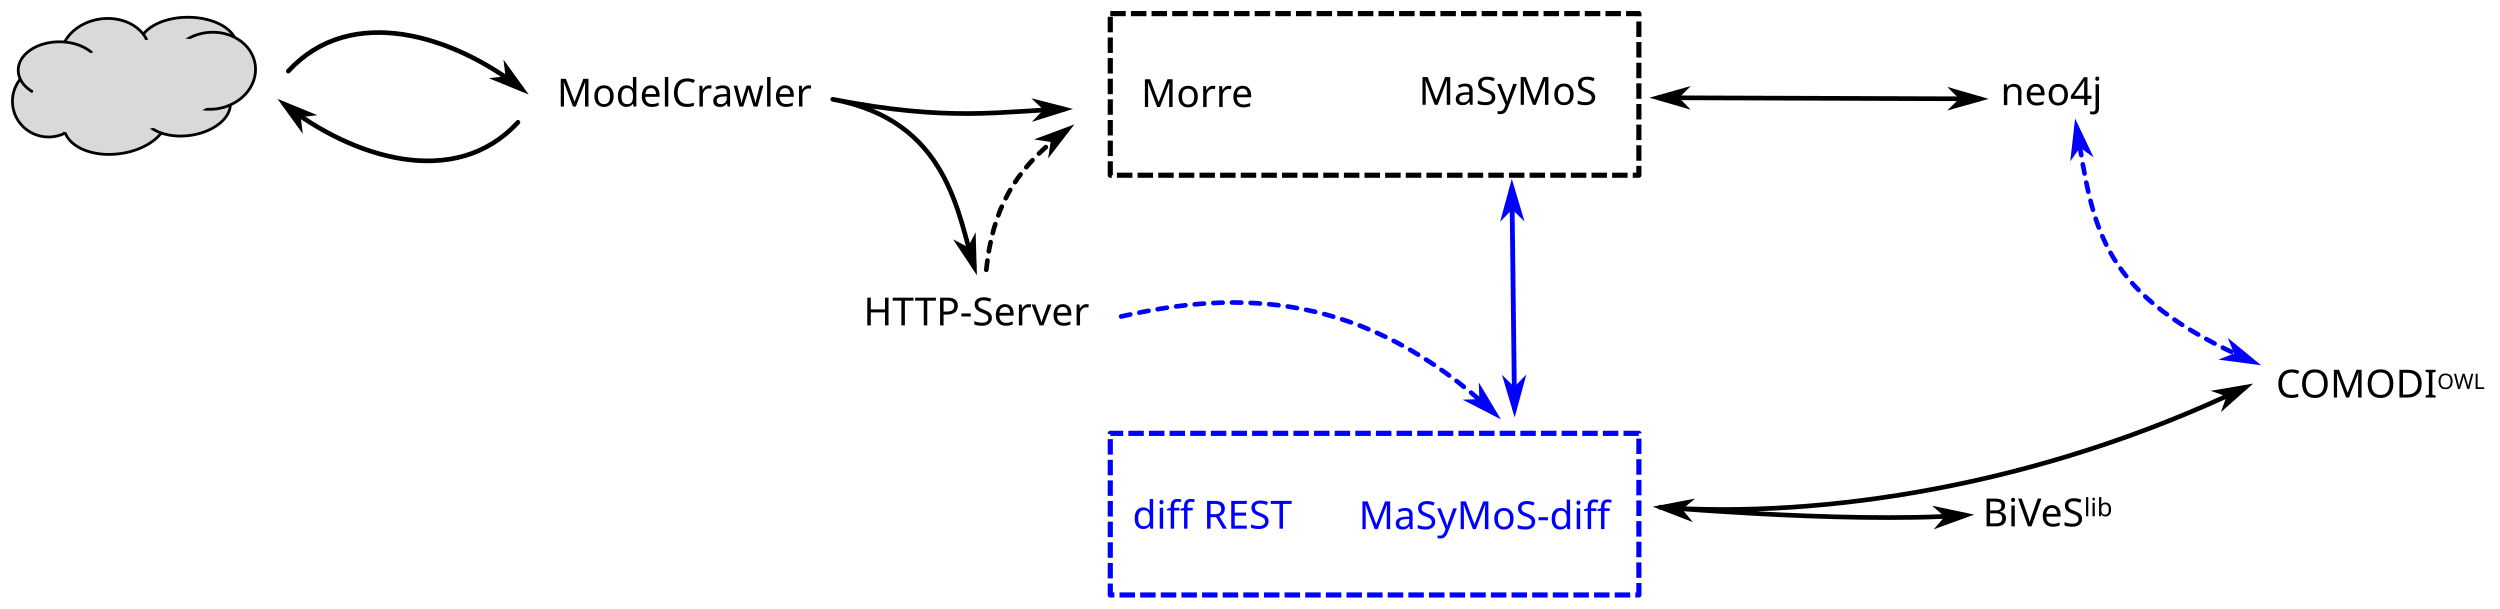
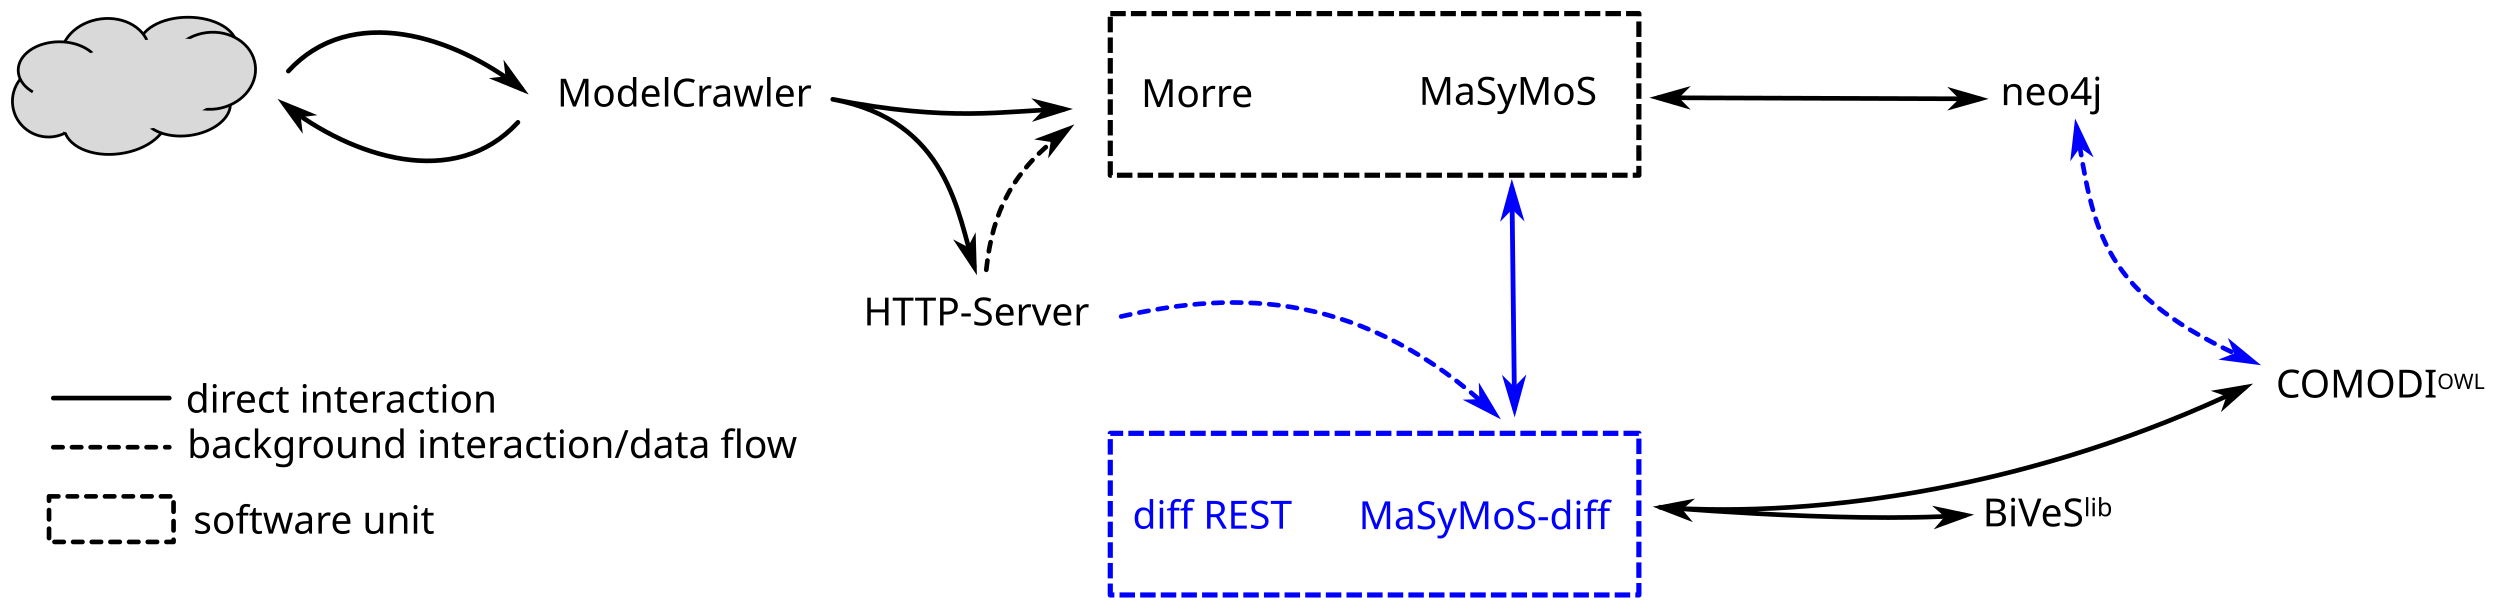
<svg xmlns="http://www.w3.org/2000/svg" xmlns:ns1="http://www.openswatchbook.org/uri/2009/osb" width="453.858mm" height="110.478mm" viewBox="0 0 1608.158 391.459" id="svg2" version="1.1">
  <defs id="defs4">
    <marker style="overflow:visible" id="marker123937" refX="0" refY="0" orient="auto">
      <path transform="matrix(-0.4,0,0,-0.4,-4,0)" style="fill:#0000ff;fill-opacity:1;fill-rule:evenodd;stroke:#0000ff;stroke-width:1pt;stroke-opacity:1" d="M 0,0 5,-5 -12.5,0 5,5 0,0 Z" id="path123939" />
    </marker>
    <marker style="overflow:visible" id="marker123819" refX="0" refY="0" orient="auto">
      <path transform="matrix(0.4,0,0,0.4,4,0)" style="fill:#0000ff;fill-opacity:1;fill-rule:evenodd;stroke:#0000ff;stroke-width:1pt;stroke-opacity:1" d="M 0,0 5,-5 -12.5,0 5,5 0,0 Z" id="path123821" />
    </marker>
    <marker style="overflow:visible" id="marker123032" refX="0" refY="0" orient="auto">
      <path transform="matrix(0.4,0,0,0.4,4,0)" style="fill:#0000ff;fill-opacity:1;fill-rule:evenodd;stroke:#0000ff;stroke-width:1pt;stroke-opacity:1" d="M 0,0 5,-5 -12.5,0 5,5 0,0 Z" id="path123034" />
    </marker>
    <linearGradient id="linearGradient123020" ns1:paint="solid">
      <stop style="stop-color:#000000;stop-opacity:1;" offset="0" id="stop123022" />
    </linearGradient>
    <marker orient="auto" refY="0" refX="0" id="marker114404" style="overflow:visible">
      <path id="path114406" d="M 0,0 5,-5 -12.5,0 5,5 0,0 Z" style="fill:#000000;fill-opacity:1;fill-rule:evenodd;stroke:#000000;stroke-width:1pt;stroke-opacity:1" transform="matrix(-0.4,0,0,-0.4,-4,0)" />
    </marker>
    <marker style="overflow:visible" id="marker114286" refX="0" refY="0" orient="auto">
      <path transform="matrix(-0.4,0,0,-0.4,-4,0)" style="fill:#0000ff;fill-opacity:1;fill-rule:evenodd;stroke:#0000ff;stroke-width:1pt;stroke-opacity:1" d="M 0,0 5,-5 -12.5,0 5,5 0,0 Z" id="path114288" />
    </marker>
    <marker orient="auto" refY="0" refX="0" id="marker114132" style="overflow:visible">
      <path id="path114134" d="M 0,0 5,-5 -12.5,0 5,5 0,0 Z" style="fill:#000000;fill-opacity:1;fill-rule:evenodd;stroke:#000000;stroke-width:1pt;stroke-opacity:1" transform="matrix(0.4,0,0,0.4,4,0)" />
    </marker>
    <marker style="overflow:visible" id="marker114050" refX="0" refY="0" orient="auto">
      <path transform="matrix(-0.4,0,0,-0.4,-4,0)" style="fill:#000000;fill-opacity:1;fill-rule:evenodd;stroke:#000000;stroke-width:1pt;stroke-opacity:1" d="M 0,0 5,-5 -12.5,0 5,5 0,0 Z" id="path114052" />
    </marker>
    <marker orient="auto" refY="0" refX="0" id="marker112670" style="overflow:visible">
      <path id="path112672" d="M 0,0 5,-5 -12.5,0 5,5 0,0 Z" style="fill:#0000ff;fill-opacity:1;fill-rule:evenodd;stroke:#0000ff;stroke-width:1pt;stroke-opacity:1" transform="matrix(-0.4,0,0,-0.4,-4,0)" />
    </marker>
    <marker style="overflow:visible" id="marker111088" refX="0" refY="0" orient="auto">
      <path transform="matrix(-0.4,0,0,-0.4,-4,0)" style="fill:#000000;fill-opacity:1;fill-rule:evenodd;stroke:#000000;stroke-width:1pt;stroke-opacity:1" d="M 0,0 5,-5 -12.5,0 5,5 0,0 Z" id="path111090" />
    </marker>
    <marker style="overflow:visible" id="marker111018" refX="0" refY="0" orient="auto">
      <path transform="matrix(0.4,0,0,0.4,4,0)" style="fill:#000000;fill-opacity:1;fill-rule:evenodd;stroke:#000000;stroke-width:1pt;stroke-opacity:1" d="M 0,0 5,-5 -12.5,0 5,5 0,0 Z" id="path111020" />
    </marker>
    <marker orient="auto" refY="0" refX="0" id="marker110226" style="overflow:visible">
      <path id="path110228" d="M 0,0 5,-5 -12.5,0 5,5 0,0 Z" style="fill:#000000;fill-opacity:1;fill-rule:evenodd;stroke:#000000;stroke-width:1pt;stroke-opacity:1" transform="matrix(-0.4,0,0,-0.4,-4,0)" />
    </marker>
    <marker orient="auto" refY="0" refX="0" id="Arrow1Mstart" style="overflow:visible">
      <path id="path107322" d="M 0,0 5,-5 -12.5,0 5,5 0,0 Z" style="fill:#000000;fill-opacity:1;fill-rule:evenodd;stroke:#000000;stroke-width:1pt;stroke-opacity:1" transform="matrix(0.4,0,0,0.4,4,0)" />
    </marker>
    <marker orient="auto" refY="0" refX="0" id="marker108034" style="overflow:visible">
      <path id="path108036" d="M 0,0 5,-5 -12.5,0 5,5 0,0 Z" style="fill:#000000;fill-opacity:1;fill-rule:evenodd;stroke:#000000;stroke-width:1pt;stroke-opacity:1" transform="matrix(-0.4,0,0,-0.4,-4,0)" />
    </marker>
    <marker style="overflow:visible" id="marker107620" refX="0" refY="0" orient="auto">
      <path transform="matrix(-0.4,0,0,-0.4,-4,0)" style="fill:#000000;fill-opacity:1;fill-rule:evenodd;stroke:#000000;stroke-width:1pt;stroke-opacity:1" d="M 0,0 5,-5 -12.5,0 5,5 0,0 Z" id="path107622" />
    </marker>
    <marker orient="auto" refY="0" refX="0" id="Arrow1Mend" style="overflow:visible">
      <path id="path107325" d="M 0,0 5,-5 -12.5,0 5,5 0,0 Z" style="fill:#000000;fill-opacity:1;fill-rule:evenodd;stroke:#000000;stroke-width:1pt;stroke-opacity:1" transform="matrix(-0.4,0,0,-0.4,-4,0)" />
    </marker>
    <marker orient="auto" refY="0" refX="0" id="Arrow1Lend" style="overflow:visible">
      <path id="path107319" d="M 0,0 5,-5 -12.5,0 5,5 0,0 Z" style="fill:#000000;fill-opacity:1;fill-rule:evenodd;stroke:#000000;stroke-width:1pt;stroke-opacity:1" transform="matrix(-0.8,0,0,-0.8,-10,0)" />
    </marker>
    <clipPath clipPathUnits="userSpaceOnUse" id="clipEmfPath1">
      <path d="m 4.475,-1.79 582.618,0 0,841.262 -582.618,0 z" id="path3341" />
    </clipPath>
    <pattern id="EMFhbasepattern" patternUnits="userSpaceOnUse" width="6" height="6" x="0" y="0" />
    <clipPath clipPathUnits="userSpaceOnUse" id="clipEmfPath1-1">
      <path d="m 0.895,2.685 531.606,0 0,444.795 -531.606,0 z" id="path6104" />
    </clipPath>
    <pattern id="EMFhbasepattern-6" patternUnits="userSpaceOnUse" width="6" height="6" x="0" y="0" />
  </defs>
  <g id="layer1" transform="translate(122.6155,-465.2041)">
    <g transform="matrix(2.653074,0,0,2.653074,-1021.249,-1236.657)" id="layer1-3">
      <g transform="translate(-42.85714,30)" id="g6280">
        <path id="path6175" d="m 392.235,627.407 c -4.815,0.647 -8.209,5.004 -7.577,9.756 0.632,4.751 5.051,8.082 9.851,7.451 4.815,-0.647 8.193,-5.004 7.561,-9.756 -0.631,-4.751 -5.036,-8.083 -9.835,-7.451 z" style="fill:#d9d9d9;fill-opacity:1;fill-rule:evenodd;stroke:none" />
        <path id="path6177" d="m 392.235,627.407 c -4.815,0.647 -8.209,5.004 -7.577,9.756 0.632,4.751 5.051,8.082 9.851,7.451 4.815,-0.647 8.193,-5.004 7.561,-9.756 -0.631,-4.751 -5.036,-8.083 -9.835,-7.451" style="fill:none;stroke:#000000;stroke-width:0.679px;stroke-linecap:butt;stroke-linejoin:round;stroke-miterlimit:4;stroke-dasharray:none;stroke-opacity:1" />
        <path id="path6179" d="m 408.542,633.058 c -6.899,0.931 -12.029,5.178 -11.461,9.503 0.584,4.326 6.646,7.104 13.544,6.172 6.899,-0.916 12.029,-5.162 11.461,-9.487 -0.584,-4.325 -6.646,-7.104 -13.544,-6.188 z" style="fill:#d9d9d9;fill-opacity:1;fill-rule:evenodd;stroke:none" />
        <path id="path6181" d="m 408.542,633.058 c -6.899,0.931 -12.029,5.178 -11.461,9.503 0.584,4.326 6.646,7.104 13.544,6.172 6.899,-0.916 12.029,-5.162 11.461,-9.487 -0.584,-4.325 -6.646,-7.104 -13.544,-6.188" style="fill:none;stroke:#000000;stroke-width:0.679px;stroke-linecap:butt;stroke-linejoin:round;stroke-miterlimit:4;stroke-dasharray:none;stroke-opacity:1" />
        <path id="path6183" d="m 425.827,631.006 c -5.904,0.789 -10.292,4.389 -9.803,8.067 0.489,3.678 5.667,6.014 11.555,5.241 5.904,-0.789 10.293,-4.404 9.803,-8.083 -0.489,-3.662 -5.667,-6.014 -11.556,-5.225 z" style="fill:#d9d9d9;fill-opacity:1;fill-rule:evenodd;stroke:none" />
        <path id="path6185" d="m 425.827,631.006 c -5.904,0.789 -10.292,4.389 -9.803,8.067 0.489,3.678 5.667,6.014 11.555,5.241 5.904,-0.789 10.293,-4.404 9.803,-8.083 -0.489,-3.662 -5.667,-6.014 -11.556,-5.225" style="fill:none;stroke:#000000;stroke-width:0.679px;stroke-linecap:butt;stroke-linejoin:round;stroke-miterlimit:4;stroke-dasharray:none;stroke-opacity:1" />
        <path id="path6187" d="m 427.138,615.646 c -6.535,0 -11.839,3.11 -11.839,6.93 0,3.836 5.304,6.93 11.839,6.93 6.535,0 11.84,-3.094 11.84,-6.93 0,-3.82 -5.304,-6.93 -11.84,-6.93 z" style="fill:#d9d9d9;fill-opacity:1;fill-rule:evenodd;stroke:none" />
        <path id="path6189" d="m 427.138,615.646 c -6.535,0 -11.839,3.11 -11.839,6.93 0,3.836 5.304,6.93 11.839,6.93 6.535,0 11.84,-3.094 11.84,-6.93 0,-3.82 -5.304,-6.93 -11.84,-6.93" style="fill:none;stroke:#000000;stroke-width:0.679px;stroke-linecap:butt;stroke-linejoin:round;stroke-miterlimit:4;stroke-dasharray:none;stroke-opacity:1" />
        <path id="path6191" d="m 431.558,619.387 c -5.904,0.789 -10.135,5.557 -9.456,10.656 0.679,5.115 6.014,8.603 11.903,7.83 5.904,-0.789 10.135,-5.557 9.456,-10.656 -0.679,-5.099 -6.014,-8.604 -11.903,-7.83 z" style="fill:#d9d9d9;fill-opacity:1;fill-rule:evenodd;stroke:none" />
        <path transform="matrix(0.2822222,0,0,0.2822222,294.1872,578.8329)" id="path6193" d="m 486.746,143.697 c -20.92,2.797 -35.91,19.689 -33.505,37.756 2.405,18.123 21.311,30.484 42.175,27.744 20.919,-2.797 35.91,-19.689 33.505,-37.756 -2.405,-18.067 -21.311,-30.485 -42.175,-27.744" clip-path="url(#clipEmfPath1-1)" style="fill:none;stroke:#000000;stroke-width:2.405px;stroke-linecap:butt;stroke-linejoin:round;stroke-miterlimit:4;stroke-dasharray:none;stroke-opacity:1" />
        <path id="path6195" d="m 405.953,616.057 c -5.904,0.789 -10.166,5.272 -9.535,10.024 0.631,4.736 5.92,7.956 11.824,7.167 5.888,-0.774 10.166,-5.257 9.535,-10.008 -0.632,-4.751 -5.936,-7.972 -11.824,-7.183 z" style="fill:#d9d9d9;fill-opacity:1;fill-rule:evenodd;stroke:none" />
        <path id="path6197" d="m 405.953,616.057 c -5.904,0.789 -10.166,5.272 -9.535,10.024 0.631,4.736 5.92,7.956 11.824,7.167 5.888,-0.774 10.166,-5.257 9.535,-10.008 -0.632,-4.751 -5.936,-7.972 -11.824,-7.183" style="fill:none;stroke:#000000;stroke-width:0.679px;stroke-linecap:butt;stroke-linejoin:round;stroke-miterlimit:4;stroke-dasharray:none;stroke-opacity:1" />
        <path id="path6199" d="m 395.976,621.597 c -5.525,0 -9.992,3.078 -9.992,6.898 0,3.82 4.467,6.899 9.992,6.899 5.51,0 9.993,-3.078 9.993,-6.899 0,-3.82 -4.483,-6.898 -9.993,-6.898 z" style="fill:#d9d9d9;fill-opacity:1;fill-rule:evenodd;stroke:none" />
        <path id="path6201" d="m 395.976,621.597 c -5.525,0 -9.992,3.078 -9.992,6.898 0,3.82 4.467,6.899 9.992,6.899 5.51,0 9.993,-3.078 9.993,-6.899 0,-3.82 -4.483,-6.898 -9.993,-6.898" style="fill:none;stroke:#000000;stroke-width:0.679px;stroke-linecap:butt;stroke-linejoin:round;stroke-miterlimit:4;stroke-dasharray:none;stroke-opacity:1" />
        <path id="path6203" d="m 412.172,621.929 c -14.113,2.857 -24.611,9.882 -23.443,15.707 1.184,5.809 13.576,8.225 27.705,5.367 14.129,-2.842 24.626,-9.882 23.442,-15.692 -1.168,-5.825 -13.576,-8.225 -27.705,-5.383 z" style="fill:#d9d9d9;fill-opacity:1;fill-rule:evenodd;stroke:none" />
      </g>
    </g>
    <text xml:space="preserve" style="font-style:normal;font-weight:normal;font-size:15px;line-height:125%;font-family:sans-serif;letter-spacing:0px;word-spacing:0px;fill:#000000;fill-opacity:1;stroke:none;stroke-width:1px;stroke-linecap:butt;stroke-linejoin:miter;stroke-opacity:1" x="235.667" y="533.744" id="text106376">
      <tspan id="tspan106378" x="235.667" y="533.744" style="font-size:25px">ModelCrawler</tspan>
    </text>
    <g id="g123746">
      <g transform="translate(125.7143,-9.751414)" id="g107200">
        <text xml:space="preserve" style="font-style:normal;font-weight:normal;font-size:15px;line-height:125%;font-family:sans-serif;letter-spacing:0px;word-spacing:0px;fill:#000000;fill-opacity:1;stroke:none;stroke-width:1px;stroke-linecap:butt;stroke-linejoin:miter;stroke-opacity:1" x="485.714" y="543.791" id="text106380">
          <tspan x="485.714" y="543.791" id="tspan106384" style="font-size:25px">Morre</tspan>
        </text>
        <text xml:space="preserve" style="font-style:normal;font-weight:normal;font-size:15px;line-height:125%;font-family:sans-serif;letter-spacing:0px;word-spacing:0px;fill:#000000;fill-opacity:1;stroke:none;stroke-width:1px;stroke-linecap:butt;stroke-linejoin:miter;stroke-opacity:1" x="664.286" y="542.362" id="text106388">
          <tspan x="664.286" y="542.362" id="tspan106392" style="font-size:25px">MaSyMoS</tspan>
        </text>
      </g>
      <rect style="fill:none;stroke:#000000;stroke-width:3.318;stroke-linejoin:round;stroke-miterlimit:4;stroke-dasharray:9.954, 3.318;stroke-dashoffset:0;stroke-opacity:1" y="473.95" x="591.587" height="103.968" width="340.025" id="rect106396" />
    </g>
    <g transform="translate(127.1429,150.2486)" id="g107216" />
    <g id="g123754">
      <text id="text107218" y="805.254" x="605.903" style="font-style:normal;font-weight:normal;font-size:15px;line-height:125%;font-family:sans-serif;letter-spacing:0px;word-spacing:0px;fill:#0000ff;fill-opacity:1;stroke:none;stroke-width:1px;stroke-linecap:butt;stroke-linejoin:miter;stroke-opacity:1" xml:space="preserve">
        <tspan style="font-size:25px;fill:#0000ff;fill-opacity:1" y="805.254" x="605.903" id="tspan107228">diff REST</tspan>
      </text>
      <text id="text107222" y="805.593" x="751.381" style="font-style:normal;font-weight:normal;font-size:15px;line-height:125%;font-family:sans-serif;letter-spacing:0px;word-spacing:0px;fill:#0000ff;fill-opacity:1;stroke:none;stroke-width:1px;stroke-linecap:butt;stroke-linejoin:miter;stroke-opacity:1" xml:space="preserve">
        <tspan style="font-size:25px;fill:#0000ff;fill-opacity:1" id="tspan107224" y="805.593" x="751.381">MaSyMoS-diff</tspan>
      </text>
      <rect id="rect107226" width="340.025" height="103.968" x="591.587" y="743.95" style="fill:none;stroke:#0000ff;stroke-width:3.318;stroke-linecap:butt;stroke-linejoin:round;stroke-miterlimit:4;stroke-dasharray:9.954, 3.318;stroke-dashoffset:1.659;stroke-opacity:1" />
    </g>
    <text xml:space="preserve" style="font-style:normal;font-weight:normal;font-size:15px;line-height:125%;font-family:sans-serif;letter-spacing:0px;word-spacing:0px;fill:#000000;fill-opacity:1;stroke:none;stroke-width:1px;stroke-linecap:butt;stroke-linejoin:miter;stroke-opacity:1" x="432.857" y="674.505" id="text107267">
      <tspan id="tspan107269" x="432.857" y="674.505" style="font-size:25px">HTTP-Server</tspan>
    </text>
    <text xml:space="preserve" style="font-style:normal;font-weight:normal;font-size:25px;line-height:125%;font-family:sans-serif;letter-spacing:0px;word-spacing:0px;fill:#000000;fill-opacity:1;stroke:none;stroke-width:1px;stroke-linecap:butt;stroke-linejoin:miter;stroke-opacity:1" x="1164.286" y="532.831" id="text107290">
      <tspan x="1164.286" y="532.831" id="tspan107294">neo4j</tspan>
    </text>
    <text xml:space="preserve" style="font-style:normal;font-weight:normal;font-size:25px;line-height:125%;font-family:sans-serif;letter-spacing:0px;word-spacing:0px;fill:#000000;fill-opacity:1;stroke:none;stroke-width:1px;stroke-linecap:butt;stroke-linejoin:miter;stroke-opacity:1" x="1341.429" y="720.934" id="text107298">
      <tspan x="1341.429" y="720.934" id="tspan107302">COMODI<tspan style="font-size:13.75px;baseline-shift:super" id="tspan123761">OWL</tspan>
      </tspan>
    </text>
    <text xml:space="preserve" style="font-style:normal;font-weight:normal;font-size:25px;line-height:125%;font-family:sans-serif;letter-spacing:0px;word-spacing:0px;fill:#000000;fill-opacity:1;stroke:none;stroke-width:1px;stroke-linecap:butt;stroke-linejoin:miter;stroke-opacity:1" x="1152.857" y="803.791" id="text107306">
      <tspan id="tspan107308" x="1152.857" y="803.791">BiVeS<tspan style="font-size:16.25px;baseline-shift:super" id="tspan125901">lib</tspan>
      </tspan>
    </text>
    <path style="fill:none;fill-rule:evenodd;stroke:#000000;stroke-width:3;stroke-linecap:round;stroke-linejoin:round;stroke-miterlimit:4;stroke-dasharray:none;stroke-opacity:1;marker-end:url(#Arrow1Mend)" d="m 62.857,510.934 c 40.561,-44.13 106.893,-22.446 150,11.429" id="path107310" />
    <path id="path107618" d="m 210.544,543.899 c -40.561,44.13 -106.893,22.446 -150,-11.429" style="fill:none;fill-rule:evenodd;stroke:#000000;stroke-width:3;stroke-linecap:round;stroke-linejoin:round;stroke-miterlimit:4;stroke-dasharray:none;stroke-opacity:1;marker-end:url(#marker107620)" />
    <path style="fill:none;fill-rule:evenodd;stroke:#000000;stroke-width:3;stroke-linecap:round;stroke-linejoin:round;stroke-miterlimit:4;stroke-dasharray:none;stroke-opacity:1;marker-start:url(#Arrow1Mstart);marker-end:url(#marker108034)" d="m 561.691,535.443 c -39.328,1.032 -72.366,8.555 -148.631,-6.354 74.697,13.832 80.414,74.427 90.94,107.558" id="path108026" />
    <path style="fill:none;fill-rule:evenodd;stroke:#000000;stroke-width:3;stroke-linecap:round;stroke-linejoin:round;stroke-miterlimit:4;stroke-dasharray:6, 6;stroke-dashoffset:0;stroke-opacity:1;marker-end:url(#marker110226)" d="m 511.828,638.755 c 3.939,-37.384 16.63,-64.012 51.941,-90.048" id="path110218" />
    <path style="fill:none;fill-rule:evenodd;stroke:#000000;stroke-width:3;stroke-linecap:round;stroke-linejoin:round;stroke-miterlimit:4;stroke-dasharray:none;stroke-opacity:1;marker-start:url(#marker111018);marker-end:url(#marker111088)" d="m 944.286,528.076 206.429,0.714" id="path111010" />
    <path style="fill:none;fill-rule:evenodd;stroke:#0000ff;stroke-width:3;stroke-linecap:round;stroke-linejoin:round;stroke-miterlimit:4;stroke-dasharray:6, 6;stroke-dashoffset:0;stroke-opacity:1;marker-end:url(#marker112670)" d="m 598.571,668.791 c 74.683,-17.154 156.263,-16.348 240,62.143" id="path112662" />
    <path style="fill:none;fill-rule:evenodd;stroke:#000000;stroke-width:3;stroke-linecap:round;stroke-linejoin:round;stroke-miterlimit:4;stroke-dasharray:none;stroke-opacity:1;marker-start:url(#marker114132);marker-mid:url(#marker114404);marker-end:url(#marker114050)" d="m 1321.429,714.505 c -132.857,63.62 -272.143,84.147 -375,77.143 -16.43,-1.855 114.281,10.714 195,5" id="path114042" />
    <path style="fill:none;fill-opacity:1;fill-rule:evenodd;stroke:#0000ff;stroke-width:3.1;stroke-linecap:round;stroke-linejoin:round;stroke-miterlimit:4;stroke-dasharray:none;stroke-opacity:1;marker-start:url(#marker123032);marker-end:url(#marker114286)" d="m 849.95,586.367 1.684,141.243" id="path123018" />
    <path style="fill:none;fill-rule:evenodd;stroke:#0000ff;stroke-width:3;stroke-linecap:round;stroke-linejoin:round;stroke-miterlimit:4;stroke-dasharray:6, 6;stroke-dashoffset:0;stroke-opacity:1;marker-start:url(#marker123819);marker-end:url(#marker123937)" d="m 1213.199,547.229 c 10.997,65.861 14.515,107.701 113.275,150.573" id="path123799" />
-     <path style="fill:none;fill-rule:evenodd;stroke:#000000;stroke-width:3;stroke-linecap:round;stroke-linejoin:round;stroke-opacity:1;stroke-miterlimit:4;stroke-dasharray:none" d="m -115.709,320.679 74.596,0" id="path125759" />
-     <text xml:space="preserve" style="font-style:normal;font-weight:normal;font-size:25px;line-height:125%;font-family:sans-serif;letter-spacing:0px;word-spacing:0px;fill:#000000;fill-opacity:1;stroke:none;stroke-width:1px;stroke-linecap:butt;stroke-linejoin:miter;stroke-opacity:1" x="-30.752" y="326.896" id="text125761">
-       <tspan id="tspan125763" x="-30.752" y="326.896">direct interaction</tspan>
+     <path style="fill:none;fill-rule:evenodd;stroke:#000000;stroke-width:3;stroke-linecap:round;stroke-linejoin:round;stroke-miterlimit:4;stroke-dasharray:none;stroke-opacity:1" d="m -88.329,721.286 74.596,0" id="path125759" />
+     <text xml:space="preserve" style="font-style:normal;font-weight:normal;font-size:25px;line-height:125%;font-family:sans-serif;letter-spacing:0px;word-spacing:0px;fill:#000000;fill-opacity:1;stroke:none;stroke-width:1px;stroke-linecap:butt;stroke-linejoin:miter;stroke-opacity:1" x="-3.124" y="730.606" id="text125761">
+       <tspan id="tspan125763" x="-3.124" y="730.606">direct interaction</tspan>
    </text>
-     <path id="path125765" d="m -115.709,357.977 74.596,0" style="fill:none;fill-rule:evenodd;stroke:#000000;stroke-width:3;stroke-linecap:round;stroke-linejoin:round;stroke-miterlimit:4;stroke-dasharray:6, 6;stroke-opacity:1;stroke-dashoffset:0" />
-     <text xml:space="preserve" style="font-style:normal;font-weight:normal;font-size:25px;line-height:125%;font-family:sans-serif;letter-spacing:0px;word-spacing:0px;fill:#000000;fill-opacity:1;stroke:none;stroke-width:1px;stroke-linecap:butt;stroke-linejoin:miter;stroke-opacity:1" x="-29.82" y="363.38" id="text125887">
-       <tspan x="-29.82" y="363.38" id="tspan125891">background interaction/data flow</tspan>
+     <path id="path125765" d="m -88.329,752.893 74.596,0" style="fill:none;fill-rule:evenodd;stroke:#000000;stroke-width:3;stroke-linecap:round;stroke-linejoin:round;stroke-miterlimit:4;stroke-dasharray:6, 6;stroke-dashoffset:0;stroke-opacity:1" />
+     <text xml:space="preserve" style="font-style:normal;font-weight:normal;font-size:25px;line-height:125%;font-family:sans-serif;letter-spacing:0px;word-spacing:0px;fill:#000000;fill-opacity:1;stroke:none;stroke-width:1px;stroke-linecap:butt;stroke-linejoin:miter;stroke-opacity:1" x="-2.192" y="759.789" id="text125887">
+       <tspan x="-2.192" y="759.789" id="tspan125891">background interaction/data flow</tspan>
    </text>
-     <rect style="fill:none;fill-opacity:1;stroke:#000000;stroke-width:3;stroke-linecap:round;stroke-linejoin:round;stroke-miterlimit:4;stroke-dasharray:6, 6;stroke-dashoffset:0;stroke-opacity:1" id="rect125895" width="80.097" height="29.304" x="-118.708" y="383.893" />
-     <text xml:space="preserve" style="font-style:normal;font-weight:normal;font-size:25px;line-height:125%;font-family:sans-serif;letter-spacing:0px;word-spacing:0px;fill:#000000;fill-opacity:1;stroke:none;stroke-width:1px;stroke-linecap:butt;stroke-linejoin:miter;stroke-opacity:1" x="-25.912" y="407.336" id="text125897">
-       <tspan id="tspan125899" x="-25.912" y="407.336">software unit</tspan>
+     <rect style="fill:none;fill-opacity:1;stroke:#000000;stroke-width:3;stroke-linecap:round;stroke-linejoin:round;stroke-miterlimit:4;stroke-dasharray:6, 6;stroke-dashoffset:0;stroke-opacity:1" id="rect125895" width="80.097" height="29.304" x="-91.08" y="784.499" />
+     <text xml:space="preserve" style="font-style:normal;font-weight:normal;font-size:25px;line-height:125%;font-family:sans-serif;letter-spacing:0px;word-spacing:0px;fill:#000000;fill-opacity:1;stroke:none;stroke-width:1px;stroke-linecap:butt;stroke-linejoin:miter;stroke-opacity:1" x="1.716" y="808.471" id="text125897">
+       <tspan id="tspan125899" x="1.716" y="808.471">software unit</tspan>
    </text>
  </g>
</svg>
